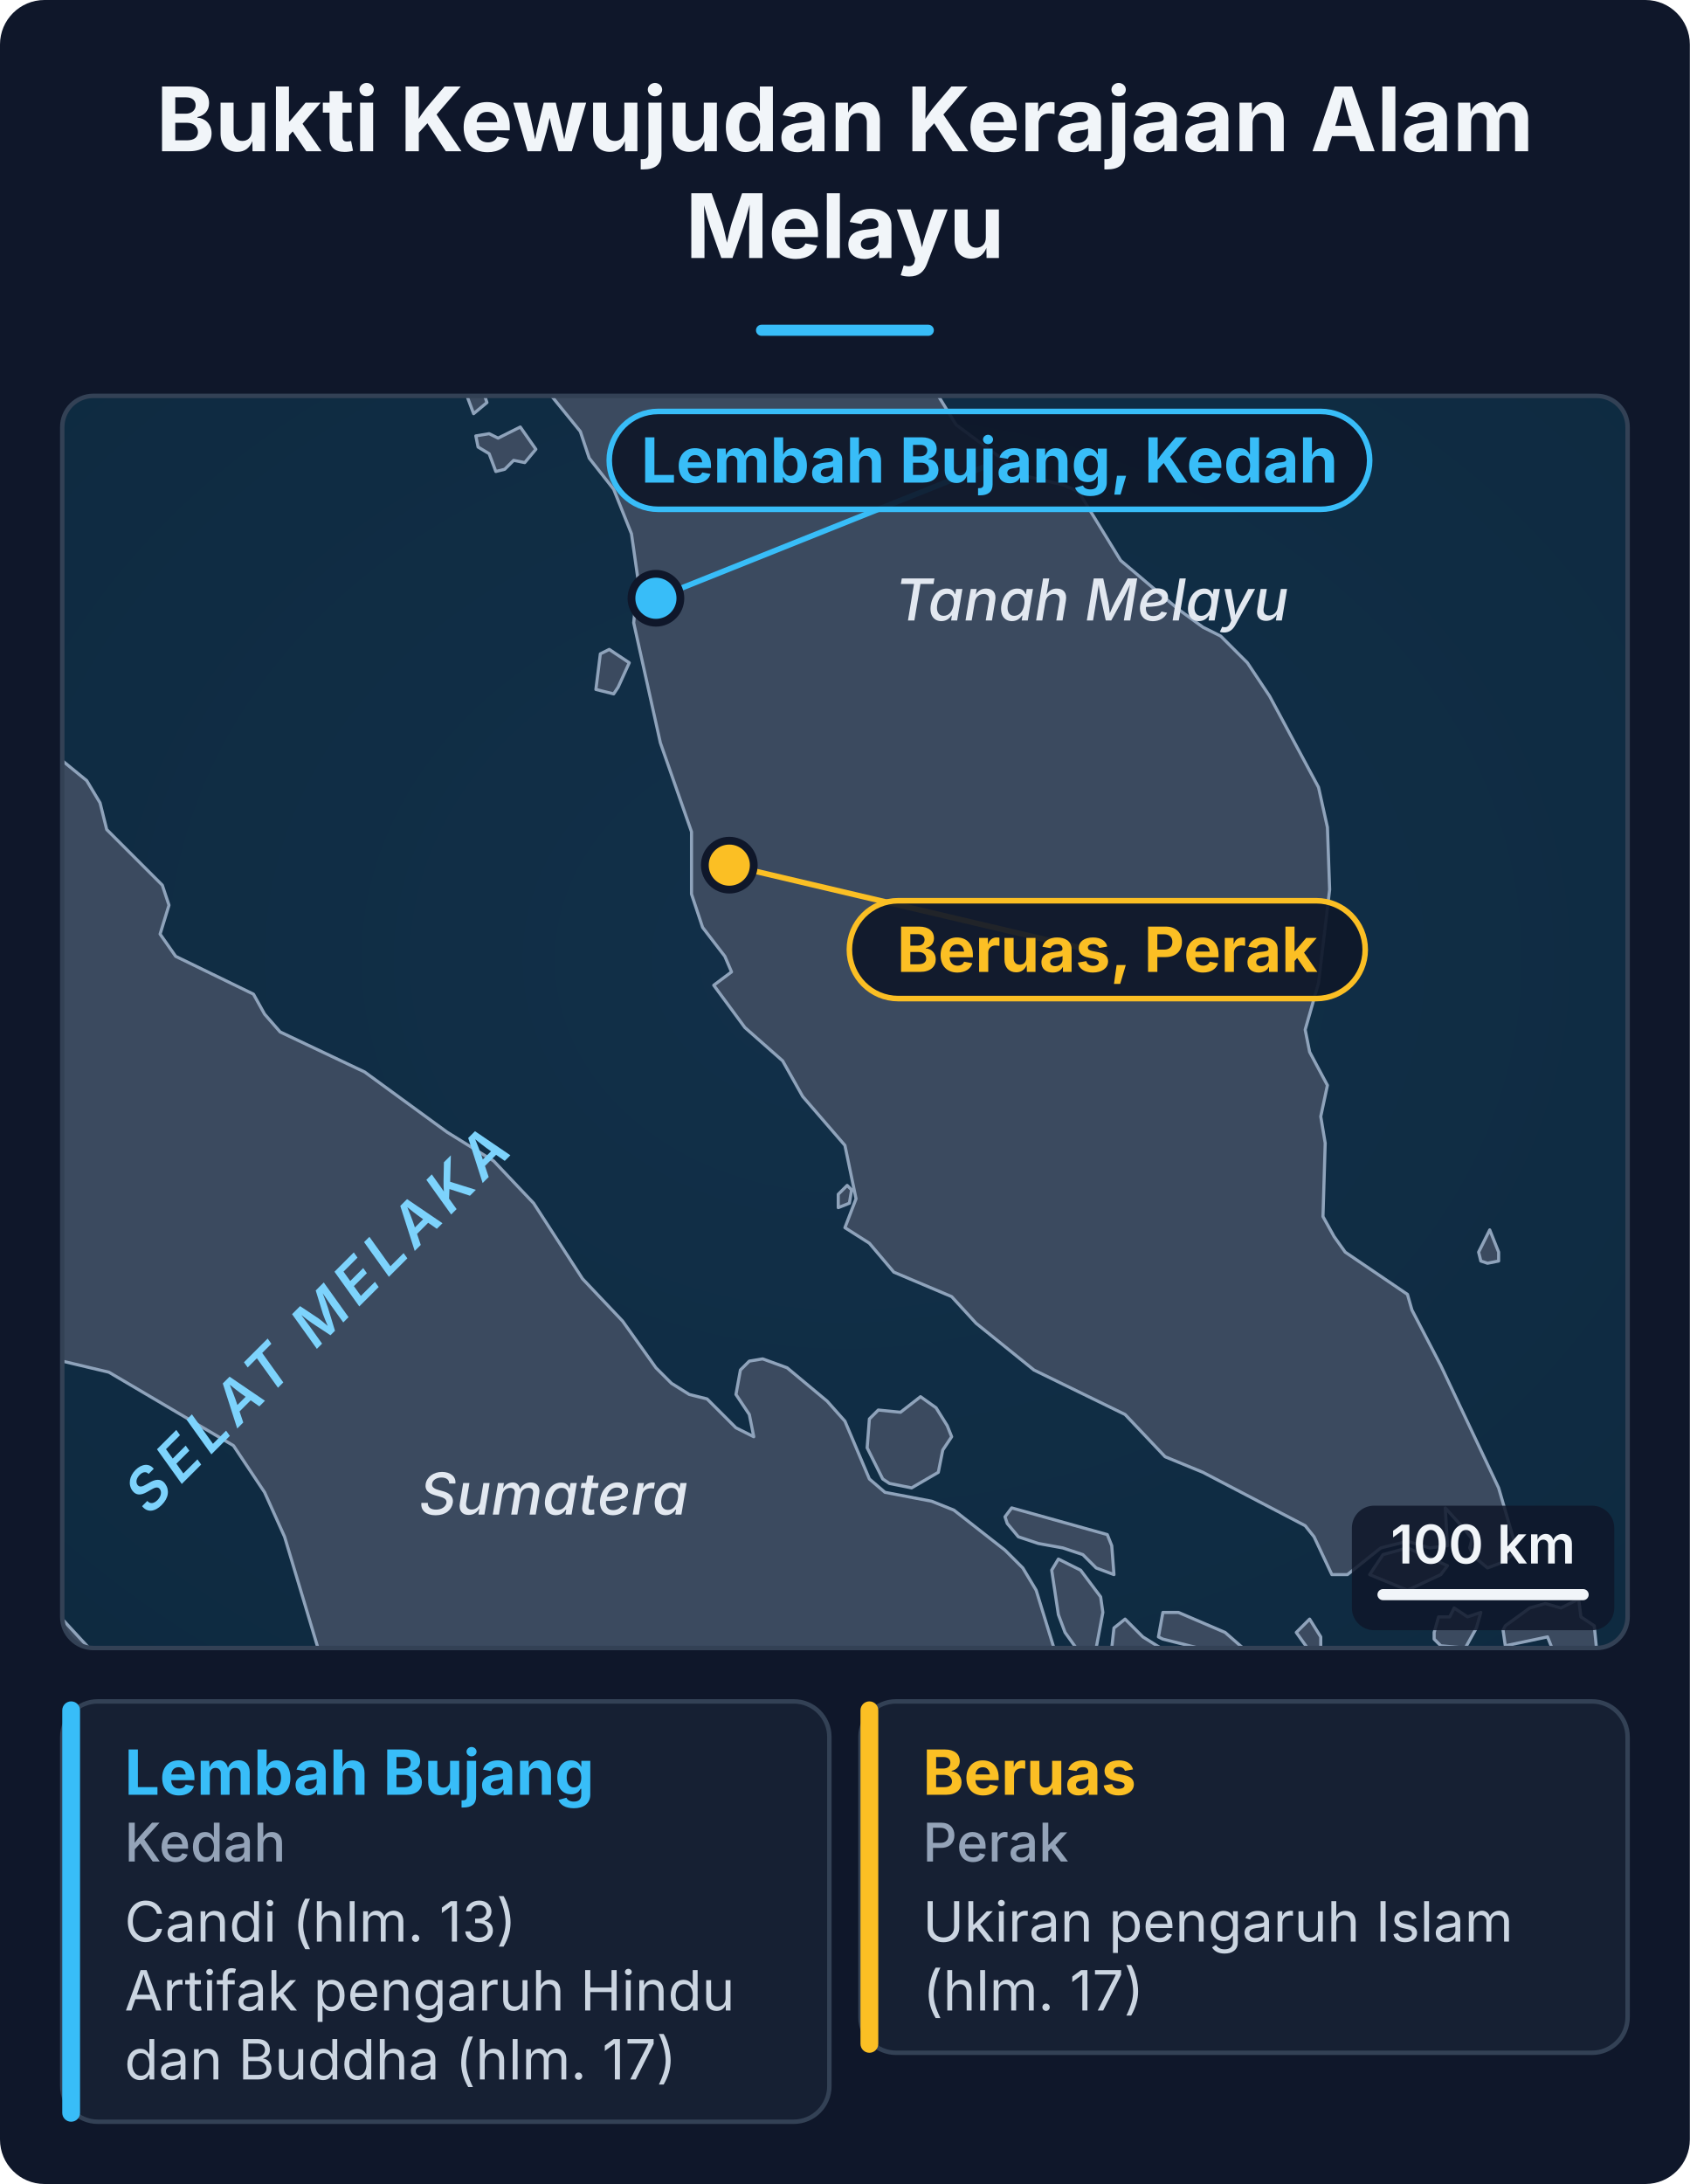
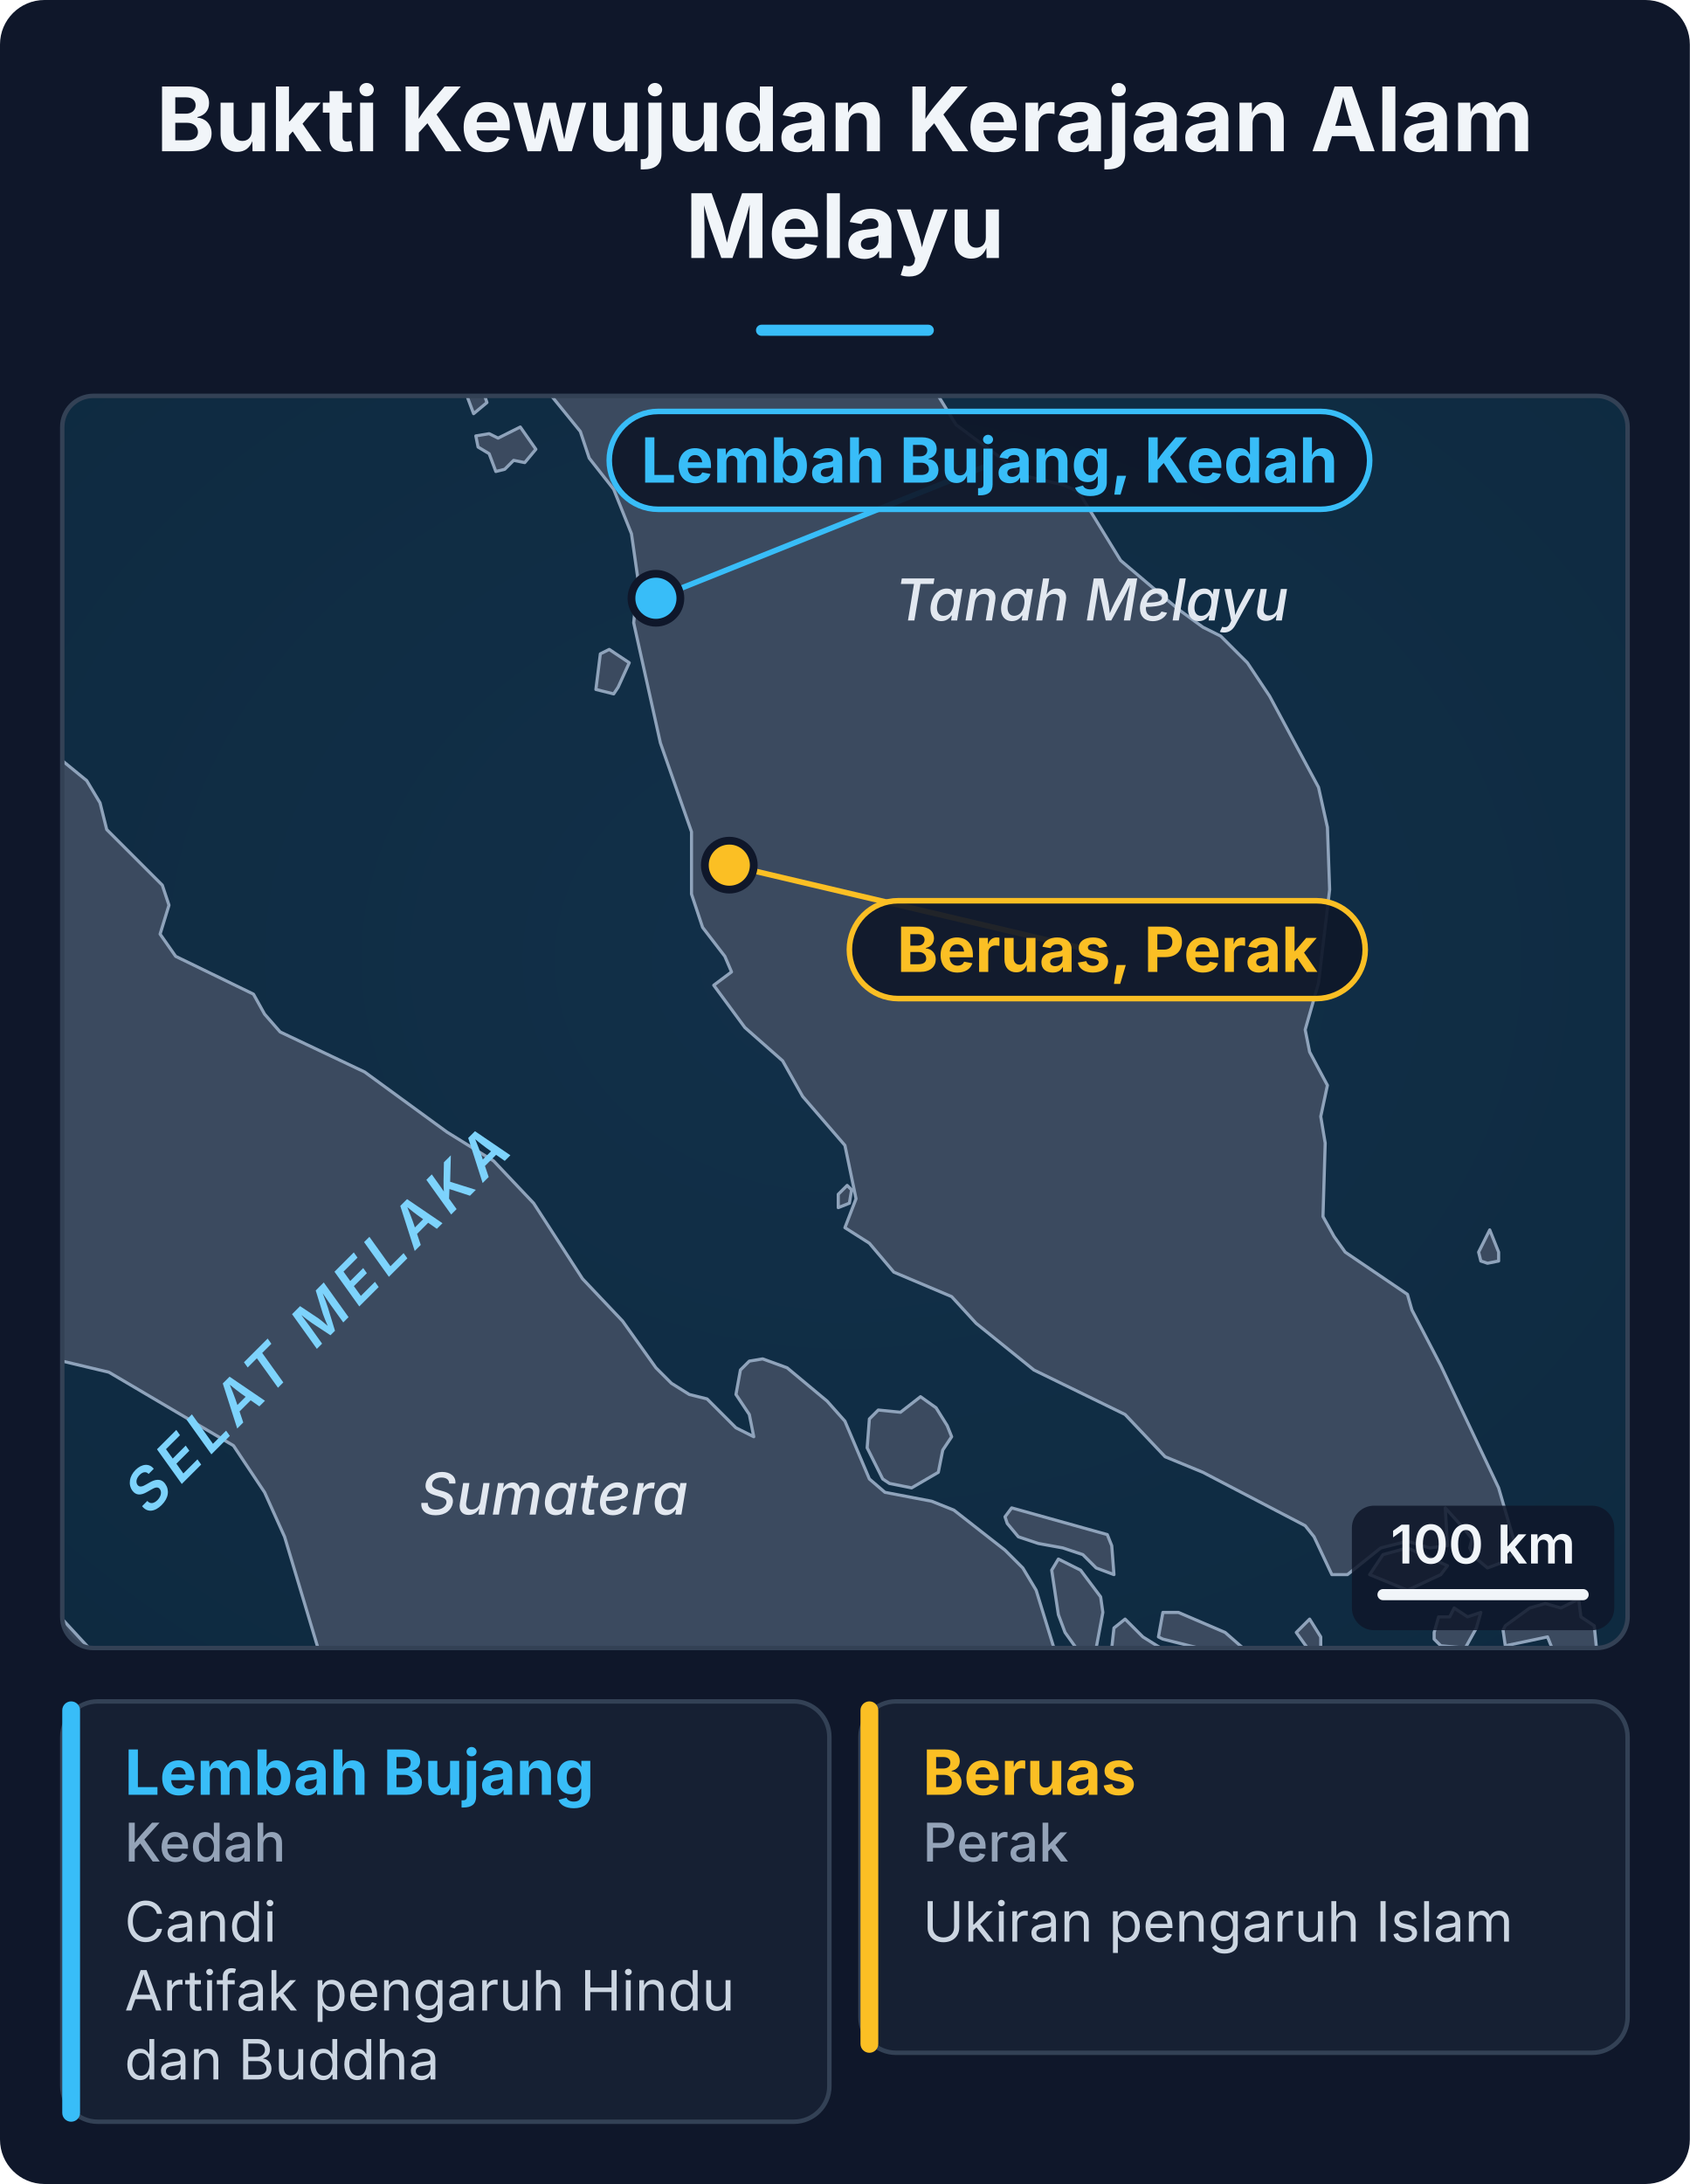
<svg xmlns="http://www.w3.org/2000/svg" viewBox="0 0 760 982" width="760" height="982" role="img" aria-label="Peta lokasi bukti kewujudan kerajaan Alam Melayu">
  <rect width="760" height="982" rx="20" fill="#0f172a" />
  <text x="380" y="68" text-anchor="middle" font-family="Inter, Segoe UI, Arial, sans-serif" font-size="40" font-weight="700" fill="#f1f5f9">Bukti Kewujudan Kerajaan Alam</text>
  <text x="380" y="116" text-anchor="middle" font-family="Inter, Segoe UI, Arial, sans-serif" font-size="40" font-weight="700" fill="#f1f5f9">Melayu</text>
  <rect x="340" y="146" width="80" height="5" rx="2.5" fill="#38bdf8" />
  <defs>
    <clipPath id="c6473">
      <rect x="28" y="178" width="704" height="563" rx="14" />
    </clipPath>
    <radialGradient id="gc6473" cx="50%" cy="45%" r="75%">
      <stop offset="0" stop-color="#123049" />
      <stop offset="1" stop-color="#0e2a40" />
    </radialGradient>
  </defs>
  <g clip-path="url(#c6473)">
    <rect x="28" y="178" width="704" height="563" fill="url(#gc6473)" />
    <path d="M39 351L45 361L48 373L73 398L76 407L72 420L79 430L114 447L119 456L126 464L164 482L201 509L222 522L240 541L262 575L280 594L295 615L302 622L310 627L318 629L331 642L339 646L337 636L331 627L333 616L337 612L343 611L354 615L372 630L380 639L391 665L398 671L419 675L429 679L452 697L460 705L466 715L474 741L143 741L128 691L119 671L105 650L49 617L28 612L28 342L39 351ZM28 728L40 741L28 741L28 728ZM274 292L283 298L278 309L276 312L268 310L270 294L274 292ZM224 197L234 192L241 202L236 208L231 207L227 211L223 212L220 204L215 201L214 196L220 195L224 197ZM210 178L218 178L219 181L213 186L210 178ZM430 191L461 214L478 218L485 221L504 252L530 274L541 282L549 286L561 298L571 313L593 354L597 372L598 400L593 442L587 463L589 473L597 488L594 502L596 514L595 547L600 556L605 563L633 582L635 589L648 614L674 669L681 693L680 699L677 702L669 705L663 700L661 696L662 692L659 688L650 678L651 695L643 696L633 693L621 696L606 708L599 708L591 691L587 686L541 662L524 655L506 636L465 616L439 595L428 583L402 572L391 559L380 552L385 539L380 515L361 493L352 477L335 462L321 443L329 437L326 430L316 417L311 402L311 374L297 334L285 280L287 261L284 240L276 220L265 206L261 194L248 178L422 178L430 191ZM506 728L514 736L522 741L500 741L501 732L506 728ZM551 734L559 741L539 741L523 737L521 736L523 725L530 725L551 734ZM696 736L677 740L676 733L677 731L688 723L695 721L702 723L710 719L711 727L717 731L718 741L698 741L696 736ZM583 734L589 728L594 736L594 741L588 741L583 734ZM652 727L654 723L660 727L666 725L664 732L659 741L648 740L645 737L645 734L647 727L652 727ZM495 718L496 725L493 741L484 741L479 734L476 726L473 706L476 701L486 706L495 718ZM633 696L651 704L648 708L633 715L616 708L622 699L633 696ZM498 690L500 695L501 708L493 705L487 699L478 696L467 694L458 691L453 685L452 682L455 678L498 690ZM414 628L421 633L426 641L428 646L424 652L422 662L410 669L400 667L397 665L390 651L391 638L395 634L405 635L414 628ZM665 563L670 553L674 563L674 567L669 568L666 567L665 563ZM383 535L382 541L377 543L377 537L381 533L383 535Z" fill="#3b4a5f" stroke="#8fa3bb" stroke-width="1.4" stroke-linejoin="round" fill-rule="evenodd" />
    <text x="149" y="600" text-anchor="middle" font-family="Inter, Segoe UI, Arial, sans-serif" font-size="26" font-weight="600" fill="#7dd3fc" font-style="italic" letter-spacing="3" transform="rotate(-45 149 600)">SELAT MELAKA</text>
    <text x="491" y="279" text-anchor="middle" font-family="Inter, Segoe UI, Arial, sans-serif" font-size="26" font-weight="500" fill="#e2e8f0" font-style="italic">Tanah Melayu</text>
    <text x="249" y="681" text-anchor="middle" font-family="Inter, Segoe UI, Arial, sans-serif" font-size="26" font-weight="500" fill="#e2e8f0" font-style="italic">Sumatera</text>
    <line x1="295" y1="269" x2="445" y2="209" stroke="#38bdf8" stroke-width="2.5" />
    <circle cx="295" cy="269" r="11" fill="#38bdf8" stroke="#0f172a" stroke-width="3.5" />
    <rect x="274" y="185" width="342" height="44" rx="22" fill="#0f172a" fill-opacity="0.92" stroke="#38bdf8" stroke-width="2.5" />
    <text x="445" y="217" text-anchor="middle" font-family="Inter, Segoe UI, Arial, sans-serif" font-size="28" font-weight="700" fill="#38bdf8">Lembah Bujang, Kedah</text>
    <line x1="328" y1="389" x2="498" y2="429" stroke="#fbbf24" stroke-width="2.5" />
    <circle cx="328" cy="389" r="11" fill="#fbbf24" stroke="#0f172a" stroke-width="3.5" />
    <rect x="382" y="405" width="232" height="44" rx="22" fill="#0f172a" fill-opacity="0.92" stroke="#fbbf24" stroke-width="2.5" />
    <text x="498" y="437" text-anchor="middle" font-family="Inter, Segoe UI, Arial, sans-serif" font-size="28" font-weight="700" fill="#fbbf24">Beruas, Perak</text>
    <rect x="608" y="677" width="118" height="56" rx="10" fill="#0f172a" fill-opacity="0.85" />
    <line x1="622" y1="717" x2="712" y2="717" stroke="#f1f5f9" stroke-width="5" stroke-linecap="round" />
    <text x="667" y="703" text-anchor="middle" font-family="Inter, Segoe UI, Arial, sans-serif" font-size="24" font-weight="600" fill="#f1f5f9">100 km</text>
  </g>
  <rect x="28" y="178" width="704" height="563" rx="14" fill="none" stroke="#334155" stroke-width="2" />
  <rect x="28" y="765" width="345" height="189" rx="16" fill="#162033" stroke="#334155" stroke-width="2" />
  <rect x="28" y="765" width="8" height="189" rx="4" fill="#38bdf8" />
  <text x="56" y="807" text-anchor="start" font-family="Inter, Segoe UI, Arial, sans-serif" font-size="28" font-weight="700" fill="#38bdf8">Lembah Bujang</text>
  <text x="56" y="837" text-anchor="start" font-family="Inter, Segoe UI, Arial, sans-serif" font-size="24" font-weight="500" fill="#94a3b8">Kedah</text>
-   <text x="56" y="873" text-anchor="start" font-family="Inter, Segoe UI, Arial, sans-serif" font-size="25" font-weight="400" fill="#cbd5e1">Candi (hlm. 13)</text>
+   <text x="56" y="873" text-anchor="start" font-family="Inter, Segoe UI, Arial, sans-serif" font-size="25" font-weight="400" fill="#cbd5e1">Candi</text>
  <text x="56" y="904" text-anchor="start" font-family="Inter, Segoe UI, Arial, sans-serif" font-size="25" font-weight="400" fill="#cbd5e1">Artifak pengaruh Hindu</text>
-   <text x="56" y="935" text-anchor="start" font-family="Inter, Segoe UI, Arial, sans-serif" font-size="25" font-weight="400" fill="#cbd5e1">dan Buddha (hlm. 17)</text>
+   <text x="56" y="935" text-anchor="start" font-family="Inter, Segoe UI, Arial, sans-serif" font-size="25" font-weight="400" fill="#cbd5e1">dan Buddha</text>
  <rect x="387" y="765" width="345" height="158" rx="16" fill="#162033" stroke="#334155" stroke-width="2" />
  <rect x="387" y="765" width="8" height="158" rx="4" fill="#fbbf24" />
  <text x="415" y="807" text-anchor="start" font-family="Inter, Segoe UI, Arial, sans-serif" font-size="28" font-weight="700" fill="#fbbf24">Beruas</text>
  <text x="415" y="837" text-anchor="start" font-family="Inter, Segoe UI, Arial, sans-serif" font-size="24" font-weight="500" fill="#94a3b8">Perak</text>
  <text x="415" y="873" text-anchor="start" font-family="Inter, Segoe UI, Arial, sans-serif" font-size="25" font-weight="400" fill="#cbd5e1">Ukiran pengaruh Islam</text>
-   <text x="415" y="904" text-anchor="start" font-family="Inter, Segoe UI, Arial, sans-serif" font-size="25" font-weight="400" fill="#cbd5e1">(hlm. 17)</text>
</svg>
